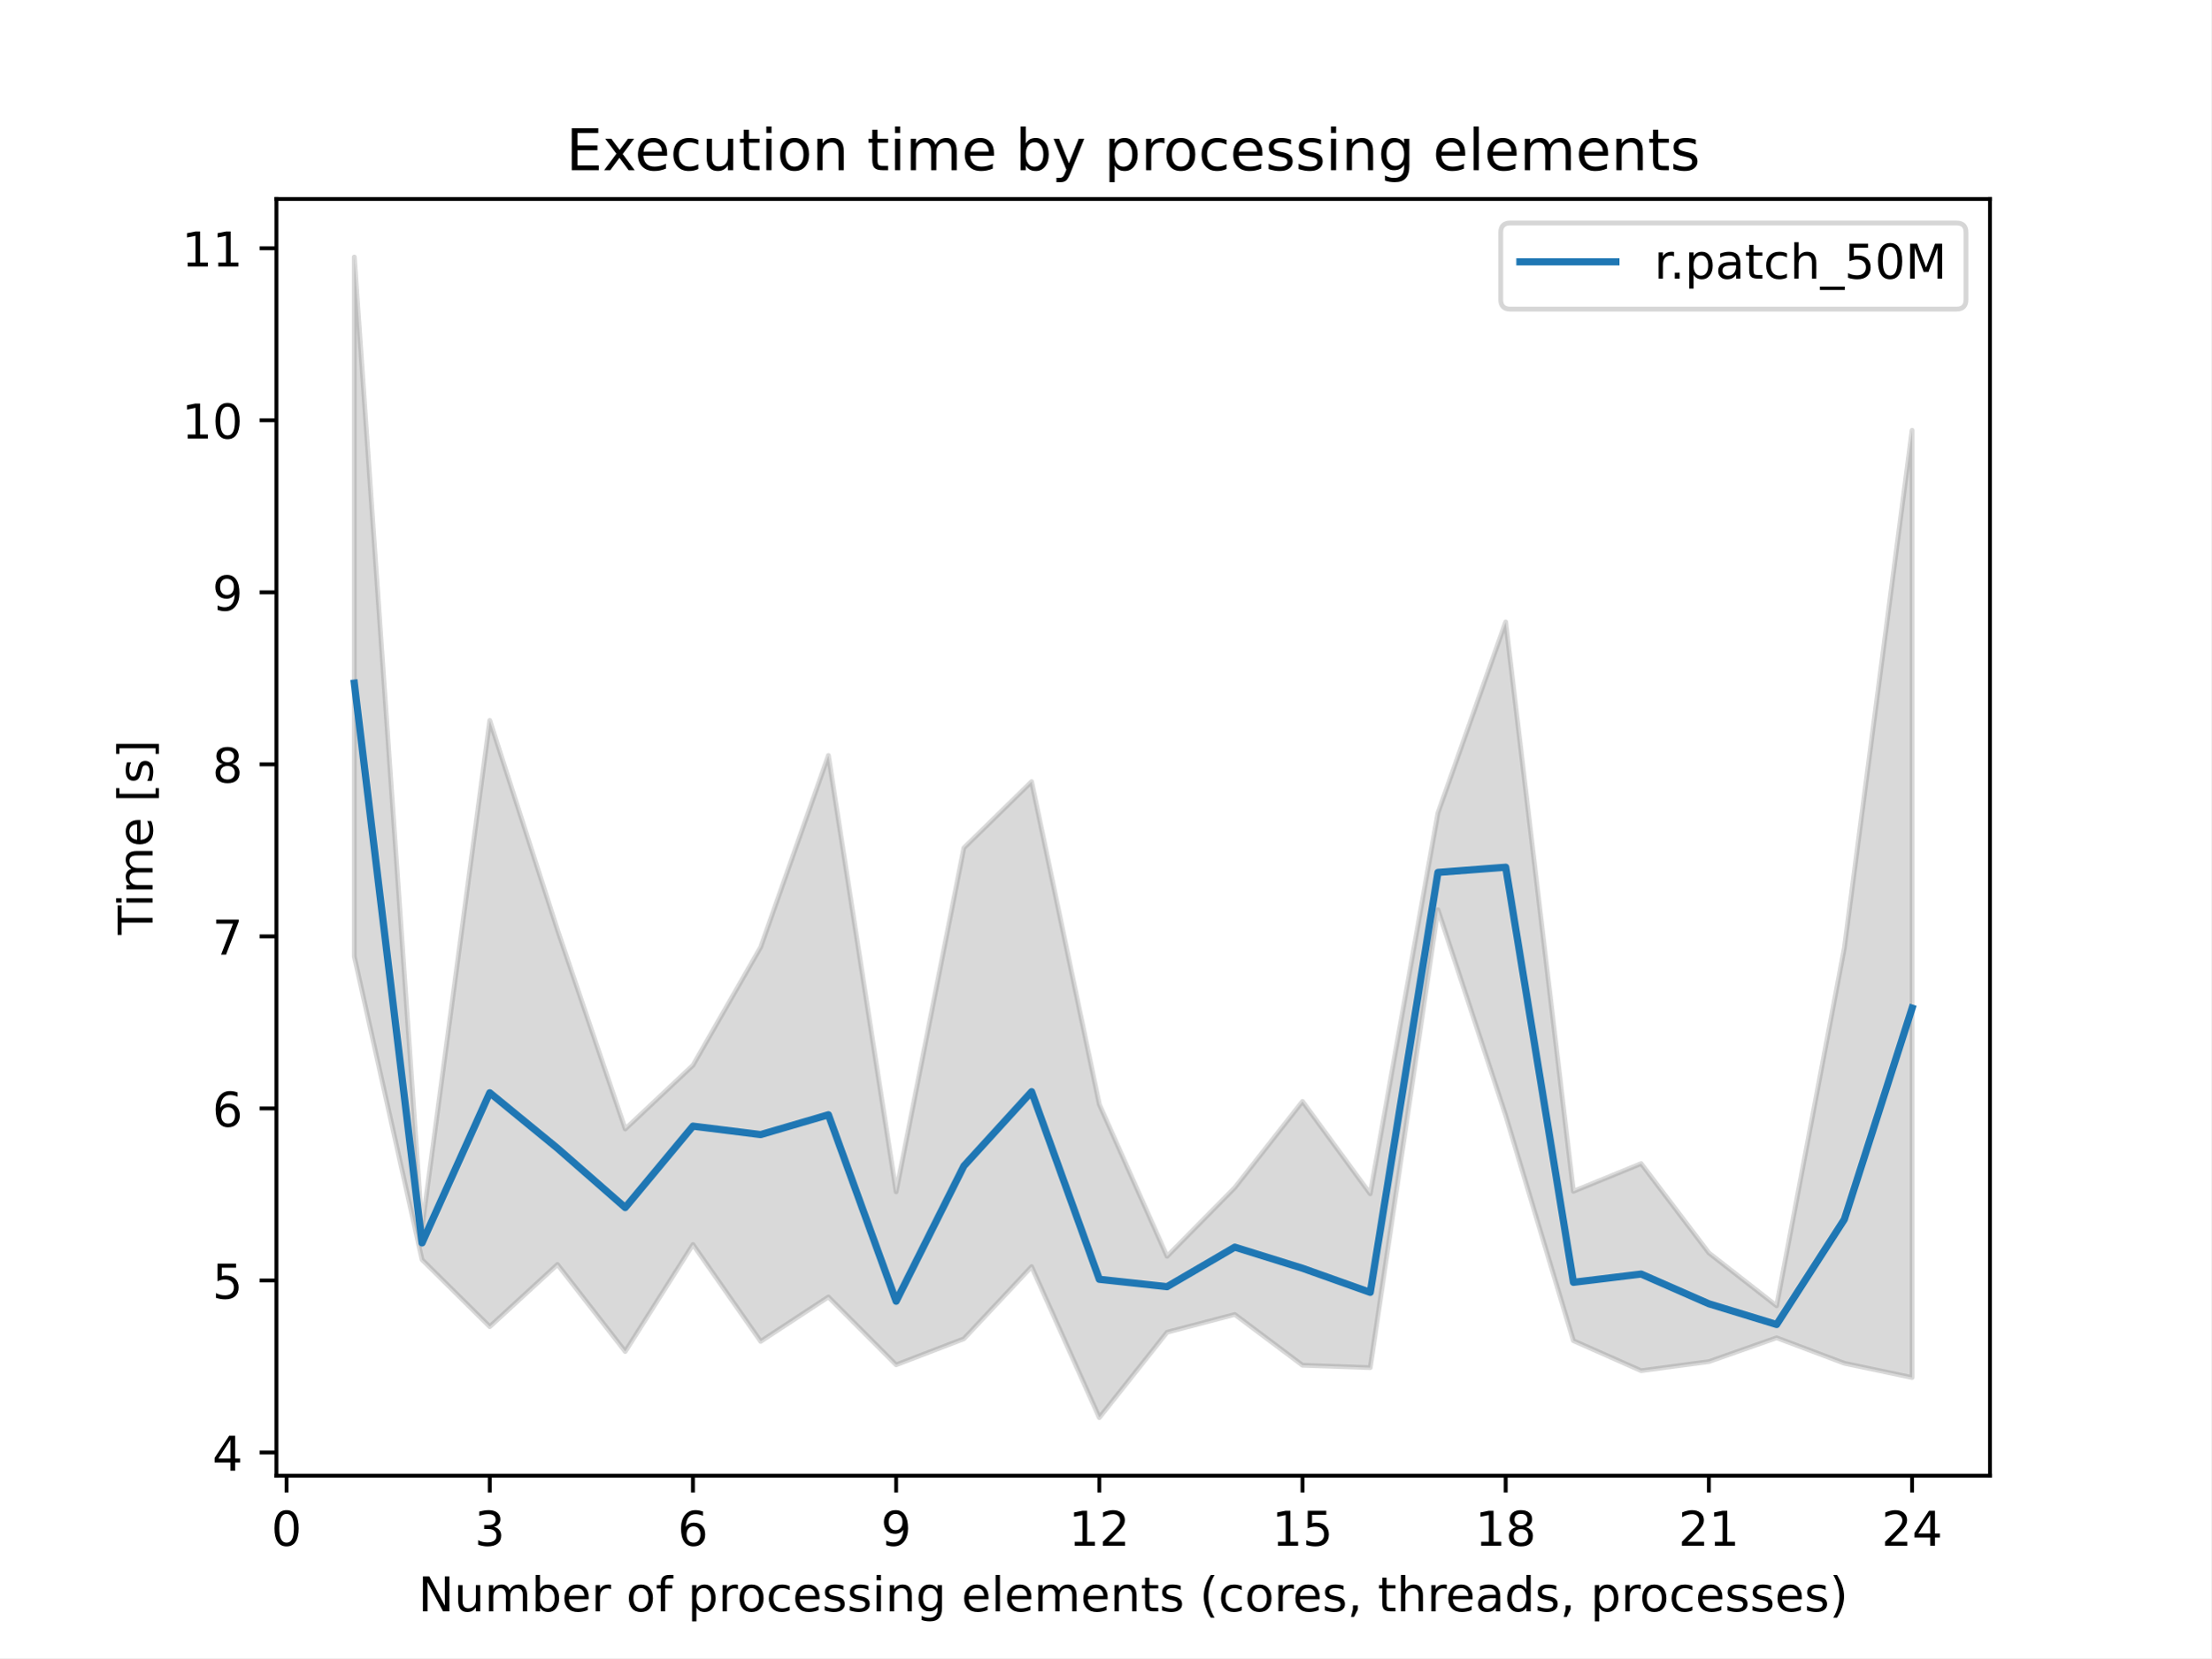
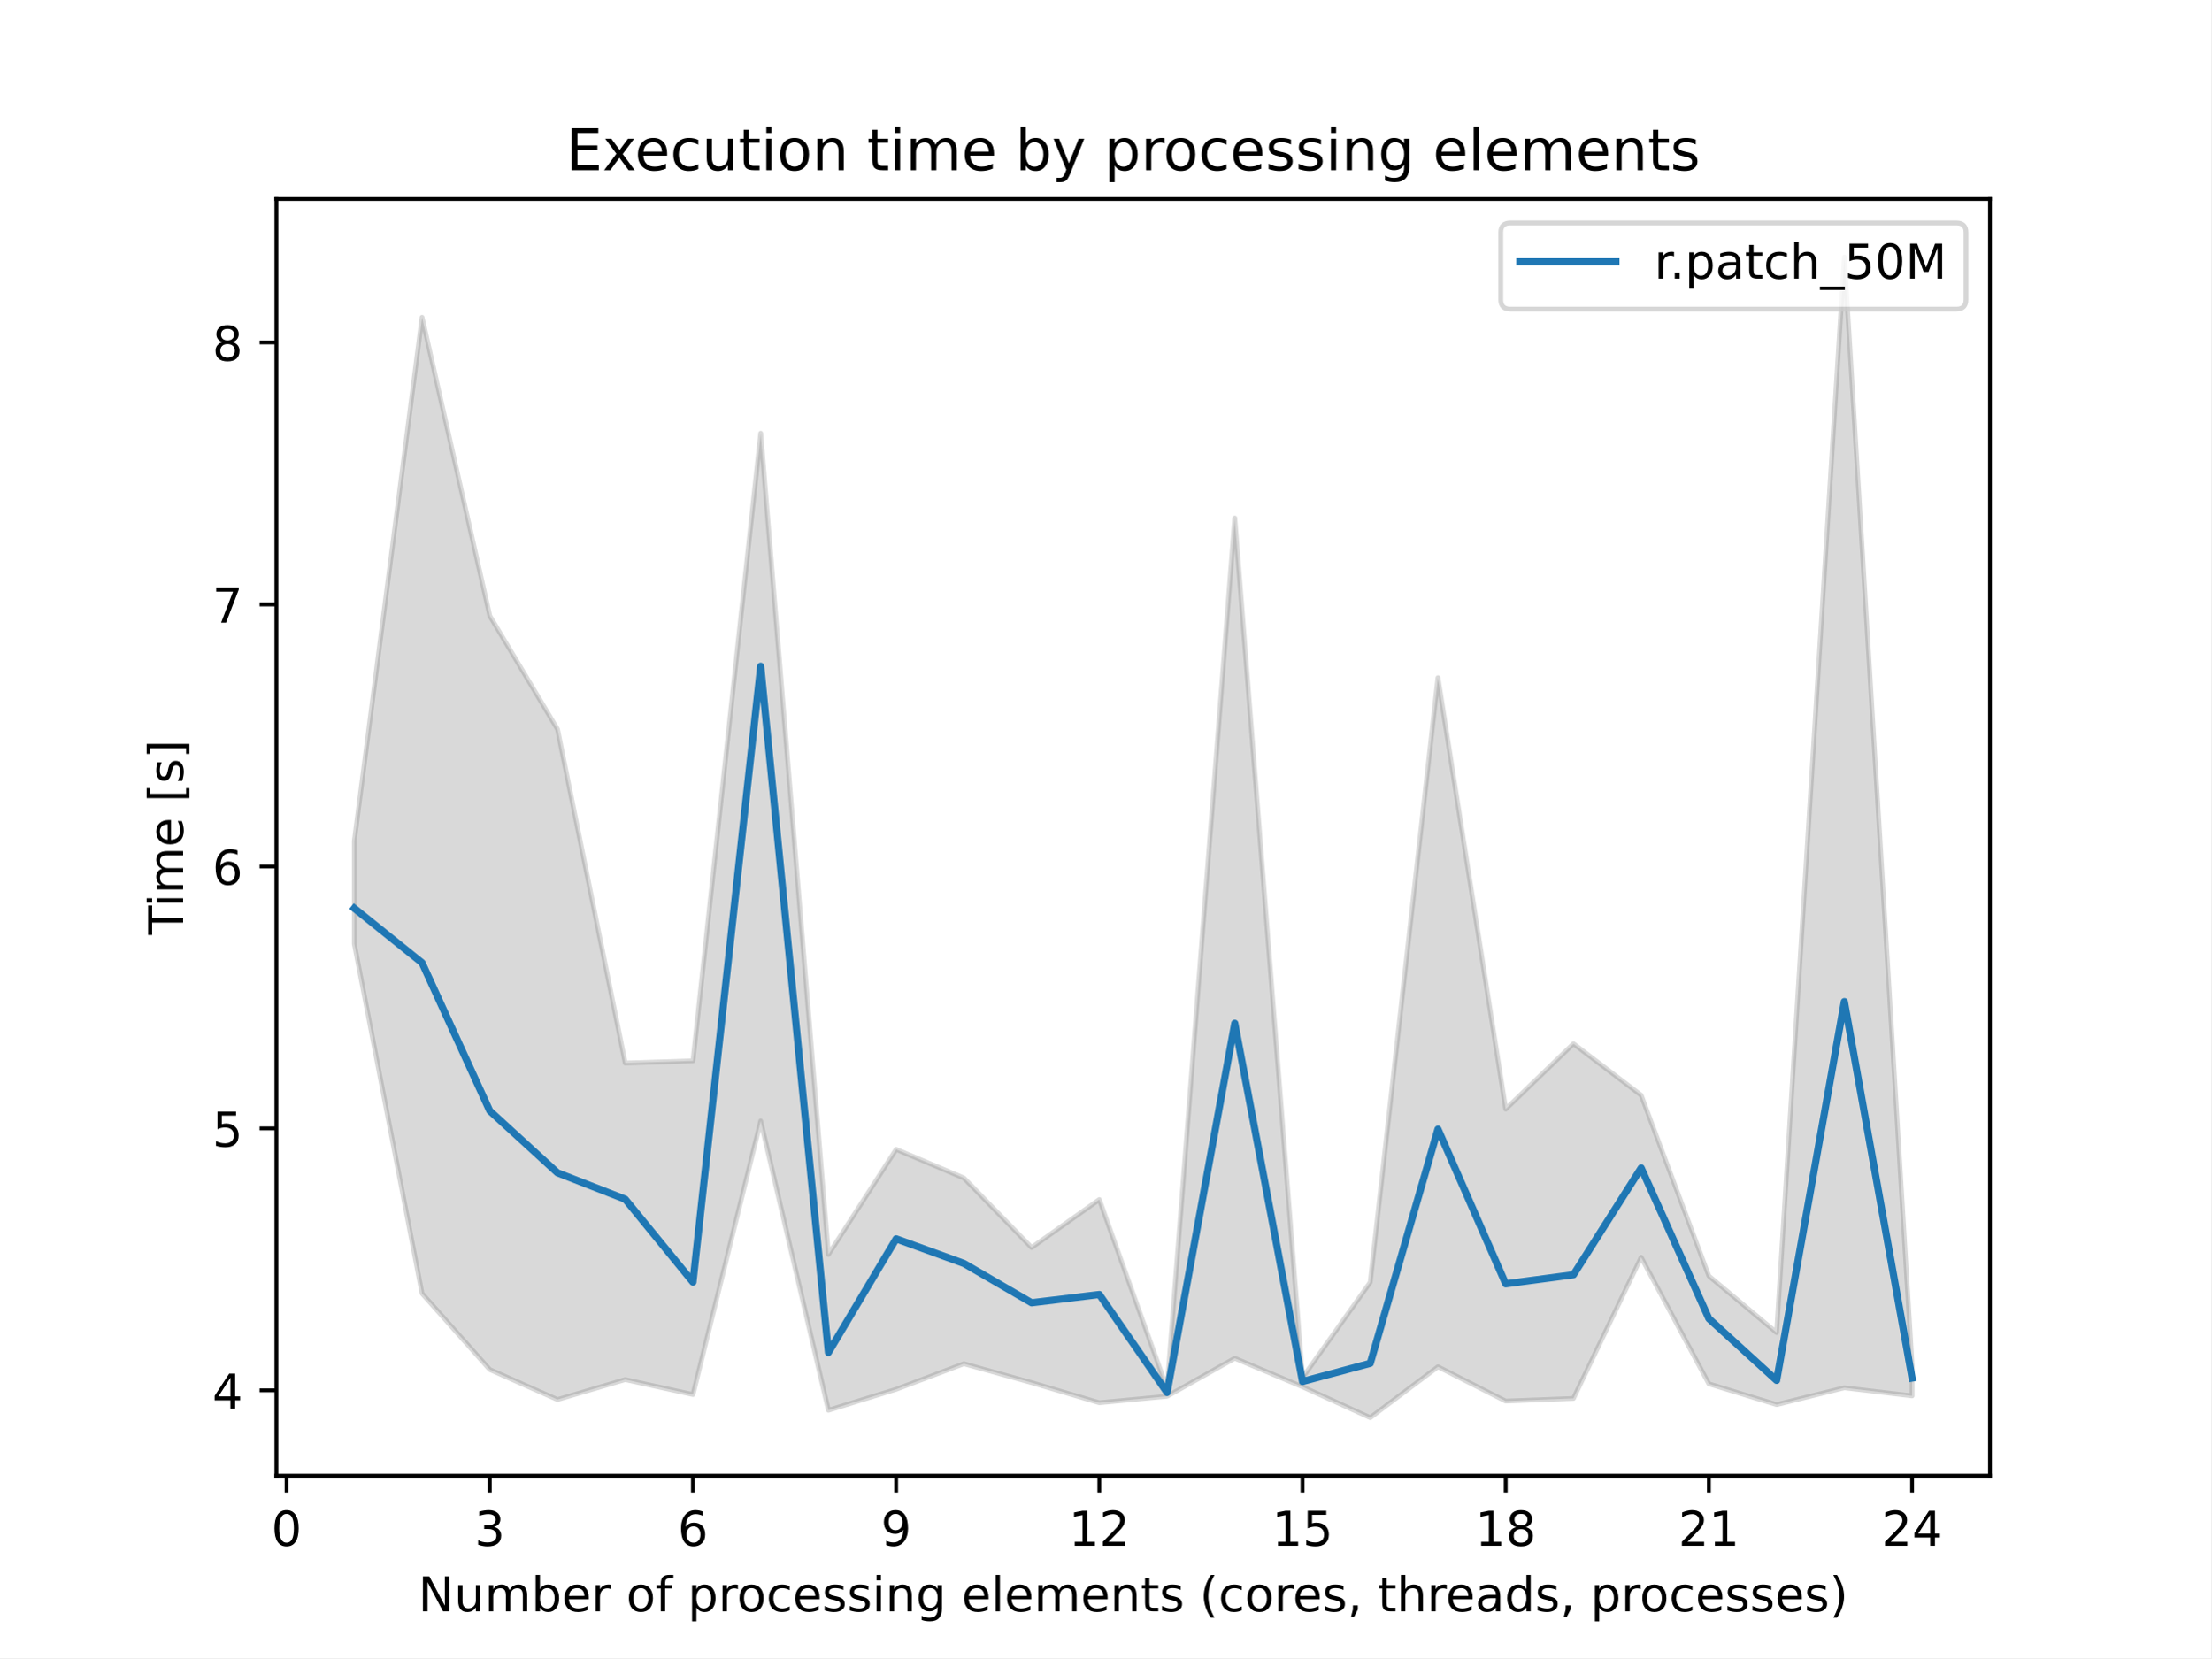
<svg xmlns="http://www.w3.org/2000/svg" xmlns:xlink="http://www.w3.org/1999/xlink" width="460.8pt" height="345.6pt" viewBox="0 0 460.8 345.6" version="1.1">
  <defs>
    <style type="text/css">*{stroke-linejoin: round; stroke-linecap: butt}</style>
  </defs>
  <g id="figure_1">
    <g id="patch_1">
      <path d="M 0 345.6  L 460.8 345.6  L 460.8 0  L 0 0  z " style="fill: #ffffff" />
    </g>
    <g id="axes_1">
      <g id="patch_2">
        <path d="M 57.6 307.584  L 414.72 307.584  L 414.72 41.472  L 57.6 41.472  z " style="fill: #ffffff" />
      </g>
      <g id="PolyCollection_1">
        <defs>
-           <path id="m0e97dfac48" d="M 73.833 -292.032  L 73.833 -146.226  L 87.948 -83.049  L 102.064 -69.079  L 116.179 -82.043  L 130.294 -63.897  L 144.41 -86.206  L 158.525 -66.01  L 172.641 -75.275  L 186.756 -61.128  L 200.871 -66.546  L 214.987 -81.594  L 229.102 -50.112  L 243.218 -67.913  L 257.333 -71.623  L 271.449 -61.035  L 285.564 -60.536  L 299.679 -155.997  L 313.795 -113.108  L 327.91 -66.146  L 342.026 -59.898  L 356.141 -61.793  L 370.256 -66.76  L 384.372 -61.448  L 398.487 -58.473  L 398.487 -255.912  L 398.487 -255.912  L 384.372 -147.997  L 370.256 -73.416  L 356.141 -84.446  L 342.026 -103.068  L 327.91 -97.292  L 313.795 -215.963  L 299.679 -176.162  L 285.564 -96.758  L 271.449 -116.037  L 257.333 -98.055  L 243.218 -83.736  L 229.102 -115.408  L 214.987 -182.687  L 200.871 -168.87  L 186.756 -97.177  L 172.641 -188.149  L 158.525 -148.191  L 144.41 -123.562  L 130.294 -110.269  L 116.179 -151.763  L 102.064 -195.446  L 87.948 -89.669  L 73.833 -292.032  z " style="stroke: #808080; stroke-opacity: 0.3" />
+           <path id="m2898c5c0e3" d="M 73.833 -170.321  L 73.833 -148.872  L 87.948 -75.999  L 102.064 -60.14  L 116.179 -53.88  L 130.294 -58.046  L 144.41 -54.93  L 158.525 -111.954  L 172.641 -51.655  L 186.756 -56.022  L 200.871 -61.351  L 214.987 -57.412  L 229.102 -53.219  L 243.218 -54.564  L 257.333 -62.491  L 271.449 -56.541  L 285.564 -50.112  L 299.679 -60.723  L 313.795 -53.563  L 327.91 -54.116  L 342.026 -83.541  L 356.141 -57.162  L 370.256 -52.828  L 384.372 -56.341  L 398.487 -54.649  L 398.487 -61.138  L 398.487 -61.138  L 384.372 -292.032  L 370.256 -67.845  L 356.141 -79.634  L 342.026 -117.32  L 327.91 -128.053  L 313.795 -114.43  L 299.679 -204.347  L 285.564 -78.341  L 271.449 -58.439  L 257.333 -237.626  L 243.218 -56.163  L 229.102 -95.575  L 214.987 -85.574  L 200.871 -100.065  L 186.756 -106.032  L 172.641 -84.118  L 158.525 -255.302  L 144.41 -124.484  L 130.294 -124.028  L 116.179 -193.601  L 102.064 -217.244  L 87.948 -279.464  L 73.833 -170.321  z " style="stroke: #808080; stroke-opacity: 0.3" />
        </defs>
-         <g clip-path="url(#ped0eab3542)">
-           <use xlink:href="#m0e97dfac48" x="0" y="345.6" style="fill: #808080; fill-opacity: 0.3; stroke: #808080; stroke-opacity: 0.3" />
+         <g clip-path="url(#p1eadad228a)">
+           <use xlink:href="#m2898c5c0e3" x="0" y="345.6" style="fill: #808080; fill-opacity: 0.3; stroke: #808080; stroke-opacity: 0.3" />
        </g>
      </g>
      <g id="matplotlib.axis_1">
        <g id="xtick_1">
          <g id="line2d_1">
            <defs>
-               <path id="m70c12b08d6" d="M 0 0  L 0 3.5  " style="stroke: #000000; stroke-width: 0.8" />
+               <path id="m8bf89f46c9" d="M 0 0  L 0 3.5  " style="stroke: #000000; stroke-width: 0.8" />
            </defs>
            <g>
-               <use xlink:href="#m70c12b08d6" x="59.717" y="307.584" style="stroke: #000000; stroke-width: 0.8" />
+               <use xlink:href="#m8bf89f46c9" x="59.717" y="307.584" style="stroke: #000000; stroke-width: 0.8" />
            </g>
          </g>
          <g id="text_1">
            <g transform="translate(56.53606 322.1824) scale(0.1 -0.1)">
              <defs>
                <path id="DejaVuSans-30" d="M 2034 4250  Q 1547 4250 1301 3770  Q 1056 3291 1056 2328  Q 1056 1369 1301 889  Q 1547 409 2034 409  Q 2525 409 2770 889  Q 3016 1369 3016 2328  Q 3016 3291 2770 3770  Q 2525 4250 2034 4250  z M 2034 4750  Q 2819 4750 3233 4129  Q 3647 3509 3647 2328  Q 3647 1150 3233 529  Q 2819 -91 2034 -91  Q 1250 -91 836 529  Q 422 1150 422 2328  Q 422 3509 836 4129  Q 1250 4750 2034 4750  z " transform="scale(0.015625)" />
              </defs>
              <use xlink:href="#DejaVuSans-30" />
            </g>
          </g>
        </g>
        <g id="xtick_2">
          <g id="line2d_2">
            <g>
-               <use xlink:href="#m70c12b08d6" x="102.064" y="307.584" style="stroke: #000000; stroke-width: 0.8" />
+               <use xlink:href="#m8bf89f46c9" x="102.064" y="307.584" style="stroke: #000000; stroke-width: 0.8" />
            </g>
          </g>
          <g id="text_2">
            <g transform="translate(98.88231 322.1824) scale(0.1 -0.1)">
              <defs>
                <path id="DejaVuSans-33" d="M 2597 2516  Q 3050 2419 3304 2112  Q 3559 1806 3559 1356  Q 3559 666 3084 287  Q 2609 -91 1734 -91  Q 1441 -91 1130 -33  Q 819 25 488 141  L 488 750  Q 750 597 1062 519  Q 1375 441 1716 441  Q 2309 441 2620 675  Q 2931 909 2931 1356  Q 2931 1769 2642 2001  Q 2353 2234 1838 2234  L 1294 2234  L 1294 2753  L 1863 2753  Q 2328 2753 2575 2939  Q 2822 3125 2822 3475  Q 2822 3834 2567 4026  Q 2313 4219 1838 4219  Q 1578 4219 1281 4162  Q 984 4106 628 3988  L 628 4550  Q 988 4650 1302 4700  Q 1616 4750 1894 4750  Q 2613 4750 3031 4423  Q 3450 4097 3450 3541  Q 3450 3153 3228 2886  Q 3006 2619 2597 2516  z " transform="scale(0.015625)" />
              </defs>
              <use xlink:href="#DejaVuSans-33" />
            </g>
          </g>
        </g>
        <g id="xtick_3">
          <g id="line2d_3">
            <g>
-               <use xlink:href="#m70c12b08d6" x="144.41" y="307.584" style="stroke: #000000; stroke-width: 0.8" />
+               <use xlink:href="#m8bf89f46c9" x="144.41" y="307.584" style="stroke: #000000; stroke-width: 0.8" />
            </g>
          </g>
          <g id="text_3">
            <g transform="translate(141.2286 322.1824) scale(0.1 -0.1)">
              <defs>
                <path id="DejaVuSans-36" d="M 2113 2584  Q 1688 2584 1439 2293  Q 1191 2003 1191 1497  Q 1191 994 1439 701  Q 1688 409 2113 409  Q 2538 409 2786 701  Q 3034 994 3034 1497  Q 3034 2003 2786 2293  Q 2538 2584 2113 2584  z M 3366 4563  L 3366 3988  Q 3128 4100 2886 4159  Q 2644 4219 2406 4219  Q 1781 4219 1451 3797  Q 1122 3375 1075 2522  Q 1259 2794 1537 2939  Q 1816 3084 2150 3084  Q 2853 3084 3261 2657  Q 3669 2231 3669 1497  Q 3669 778 3244 343  Q 2819 -91 2113 -91  Q 1303 -91 875 529  Q 447 1150 447 2328  Q 447 3434 972 4092  Q 1497 4750 2381 4750  Q 2619 4750 2861 4703  Q 3103 4656 3366 4563  z " transform="scale(0.015625)" />
              </defs>
              <use xlink:href="#DejaVuSans-36" />
            </g>
          </g>
        </g>
        <g id="xtick_4">
          <g id="line2d_4">
            <g>
-               <use xlink:href="#m70c12b08d6" x="186.756" y="307.584" style="stroke: #000000; stroke-width: 0.8" />
+               <use xlink:href="#m8bf89f46c9" x="186.756" y="307.584" style="stroke: #000000; stroke-width: 0.8" />
            </g>
          </g>
          <g id="text_4">
            <g transform="translate(183.5748 322.1824) scale(0.1 -0.1)">
              <defs>
                <path id="DejaVuSans-39" d="M 703 97  L 703 672  Q 941 559 1184 500  Q 1428 441 1663 441  Q 2288 441 2617 861  Q 2947 1281 2994 2138  Q 2813 1869 2534 1725  Q 2256 1581 1919 1581  Q 1219 1581 811 2004  Q 403 2428 403 3163  Q 403 3881 828 4315  Q 1253 4750 1959 4750  Q 2769 4750 3195 4129  Q 3622 3509 3622 2328  Q 3622 1225 3098 567  Q 2575 -91 1691 -91  Q 1453 -91 1209 -44  Q 966 3 703 97  z M 1959 2075  Q 2384 2075 2632 2365  Q 2881 2656 2881 3163  Q 2881 3666 2632 3958  Q 2384 4250 1959 4250  Q 1534 4250 1286 3958  Q 1038 3666 1038 3163  Q 1038 2656 1286 2365  Q 1534 2075 1959 2075  z " transform="scale(0.015625)" />
              </defs>
              <use xlink:href="#DejaVuSans-39" />
            </g>
          </g>
        </g>
        <g id="xtick_5">
          <g id="line2d_5">
            <g>
-               <use xlink:href="#m70c12b08d6" x="229.102" y="307.584" style="stroke: #000000; stroke-width: 0.8" />
+               <use xlink:href="#m8bf89f46c9" x="229.102" y="307.584" style="stroke: #000000; stroke-width: 0.8" />
            </g>
          </g>
          <g id="text_5">
            <g transform="translate(222.7398 322.1824) scale(0.1 -0.1)">
              <defs>
                <path id="DejaVuSans-31" d="M 794 531  L 1825 531  L 1825 4091  L 703 3866  L 703 4441  L 1819 4666  L 2450 4666  L 2450 531  L 3481 531  L 3481 0  L 794 0  L 794 531  z " transform="scale(0.015625)" />
                <path id="DejaVuSans-32" d="M 1228 531  L 3431 531  L 3431 0  L 469 0  L 469 531  Q 828 903 1448 1529  Q 2069 2156 2228 2338  Q 2531 2678 2651 2914  Q 2772 3150 2772 3378  Q 2772 3750 2511 3984  Q 2250 4219 1831 4219  Q 1534 4219 1204 4116  Q 875 4013 500 3803  L 500 4441  Q 881 4594 1212 4672  Q 1544 4750 1819 4750  Q 2544 4750 2975 4387  Q 3406 4025 3406 3419  Q 3406 3131 3298 2873  Q 3191 2616 2906 2266  Q 2828 2175 2409 1742  Q 1991 1309 1228 531  z " transform="scale(0.015625)" />
              </defs>
              <use xlink:href="#DejaVuSans-31" />
              <use xlink:href="#DejaVuSans-32" x="63.623" />
            </g>
          </g>
        </g>
        <g id="xtick_6">
          <g id="line2d_6">
            <g>
-               <use xlink:href="#m70c12b08d6" x="271.449" y="307.584" style="stroke: #000000; stroke-width: 0.8" />
+               <use xlink:href="#m8bf89f46c9" x="271.449" y="307.584" style="stroke: #000000; stroke-width: 0.8" />
            </g>
          </g>
          <g id="text_6">
            <g transform="translate(265.086 322.1824) scale(0.1 -0.1)">
              <defs>
                <path id="DejaVuSans-35" d="M 691 4666  L 3169 4666  L 3169 4134  L 1269 4134  L 1269 2991  Q 1406 3038 1543 3061  Q 1681 3084 1819 3084  Q 2600 3084 3056 2656  Q 3513 2228 3513 1497  Q 3513 744 3044 326  Q 2575 -91 1722 -91  Q 1428 -91 1123 -41  Q 819 9 494 109  L 494 744  Q 775 591 1075 516  Q 1375 441 1709 441  Q 2250 441 2565 725  Q 2881 1009 2881 1497  Q 2881 1984 2565 2268  Q 2250 2553 1709 2553  Q 1456 2553 1204 2497  Q 953 2441 691 2322  L 691 4666  z " transform="scale(0.015625)" />
              </defs>
              <use xlink:href="#DejaVuSans-31" />
              <use xlink:href="#DejaVuSans-35" x="63.623" />
            </g>
          </g>
        </g>
        <g id="xtick_7">
          <g id="line2d_7">
            <g>
-               <use xlink:href="#m70c12b08d6" x="313.795" y="307.584" style="stroke: #000000; stroke-width: 0.8" />
+               <use xlink:href="#m8bf89f46c9" x="313.795" y="307.584" style="stroke: #000000; stroke-width: 0.8" />
            </g>
          </g>
          <g id="text_7">
            <g transform="translate(307.4323 322.1824) scale(0.1 -0.1)">
              <defs>
                <path id="DejaVuSans-38" d="M 2034 2216  Q 1584 2216 1326 1975  Q 1069 1734 1069 1313  Q 1069 891 1326 650  Q 1584 409 2034 409  Q 2484 409 2743 651  Q 3003 894 3003 1313  Q 3003 1734 2745 1975  Q 2488 2216 2034 2216  z M 1403 2484  Q 997 2584 770 2862  Q 544 3141 544 3541  Q 544 4100 942 4425  Q 1341 4750 2034 4750  Q 2731 4750 3128 4425  Q 3525 4100 3525 3541  Q 3525 3141 3298 2862  Q 3072 2584 2669 2484  Q 3125 2378 3379 2068  Q 3634 1759 3634 1313  Q 3634 634 3220 271  Q 2806 -91 2034 -91  Q 1263 -91 848 271  Q 434 634 434 1313  Q 434 1759 690 2068  Q 947 2378 1403 2484  z M 1172 3481  Q 1172 3119 1398 2916  Q 1625 2713 2034 2713  Q 2441 2713 2670 2916  Q 2900 3119 2900 3481  Q 2900 3844 2670 4047  Q 2441 4250 2034 4250  Q 1625 4250 1398 4047  Q 1172 3844 1172 3481  z " transform="scale(0.015625)" />
              </defs>
              <use xlink:href="#DejaVuSans-31" />
              <use xlink:href="#DejaVuSans-38" x="63.623" />
            </g>
          </g>
        </g>
        <g id="xtick_8">
          <g id="line2d_8">
            <g>
-               <use xlink:href="#m70c12b08d6" x="356.141" y="307.584" style="stroke: #000000; stroke-width: 0.8" />
+               <use xlink:href="#m8bf89f46c9" x="356.141" y="307.584" style="stroke: #000000; stroke-width: 0.8" />
            </g>
          </g>
          <g id="text_8">
            <g transform="translate(349.7785 322.1824) scale(0.1 -0.1)">
              <use xlink:href="#DejaVuSans-32" />
              <use xlink:href="#DejaVuSans-31" x="63.623" />
            </g>
          </g>
        </g>
        <g id="xtick_9">
          <g id="line2d_9">
            <g>
-               <use xlink:href="#m70c12b08d6" x="398.487" y="307.584" style="stroke: #000000; stroke-width: 0.8" />
+               <use xlink:href="#m8bf89f46c9" x="398.487" y="307.584" style="stroke: #000000; stroke-width: 0.8" />
            </g>
          </g>
          <g id="text_9">
            <g transform="translate(392.1248 322.1824) scale(0.1 -0.1)">
              <defs>
                <path id="DejaVuSans-34" d="M 2419 4116  L 825 1625  L 2419 1625  L 2419 4116  z M 2253 4666  L 3047 4666  L 3047 1625  L 3713 1625  L 3713 1100  L 3047 1100  L 3047 0  L 2419 0  L 2419 1100  L 313 1100  L 313 1709  L 2253 4666  z " transform="scale(0.015625)" />
              </defs>
              <use xlink:href="#DejaVuSans-32" />
              <use xlink:href="#DejaVuSans-34" x="63.623" />
            </g>
          </g>
        </g>
        <g id="text_10">
          <g transform="translate(87.15687 335.8606) scale(0.1 -0.1)">
            <defs>
              <path id="DejaVuSans-4e" d="M 628 4666  L 1478 4666  L 3547 763  L 3547 4666  L 4159 4666  L 4159 0  L 3309 0  L 1241 3903  L 1241 0  L 628 0  L 628 4666  z " transform="scale(0.015625)" />
              <path id="DejaVuSans-75" d="M 544 1381  L 544 3500  L 1119 3500  L 1119 1403  Q 1119 906 1312 657  Q 1506 409 1894 409  Q 2359 409 2629 706  Q 2900 1003 2900 1516  L 2900 3500  L 3475 3500  L 3475 0  L 2900 0  L 2900 538  Q 2691 219 2414 64  Q 2138 -91 1772 -91  Q 1169 -91 856 284  Q 544 659 544 1381  z M 1991 3584  L 1991 3584  z " transform="scale(0.015625)" />
              <path id="DejaVuSans-6d" d="M 3328 2828  Q 3544 3216 3844 3400  Q 4144 3584 4550 3584  Q 5097 3584 5394 3201  Q 5691 2819 5691 2113  L 5691 0  L 5113 0  L 5113 2094  Q 5113 2597 4934 2840  Q 4756 3084 4391 3084  Q 3944 3084 3684 2787  Q 3425 2491 3425 1978  L 3425 0  L 2847 0  L 2847 2094  Q 2847 2600 2669 2842  Q 2491 3084 2119 3084  Q 1678 3084 1418 2786  Q 1159 2488 1159 1978  L 1159 0  L 581 0  L 581 3500  L 1159 3500  L 1159 2956  Q 1356 3278 1631 3431  Q 1906 3584 2284 3584  Q 2666 3584 2933 3390  Q 3200 3197 3328 2828  z " transform="scale(0.015625)" />
              <path id="DejaVuSans-62" d="M 3116 1747  Q 3116 2381 2855 2742  Q 2594 3103 2138 3103  Q 1681 3103 1420 2742  Q 1159 2381 1159 1747  Q 1159 1113 1420 752  Q 1681 391 2138 391  Q 2594 391 2855 752  Q 3116 1113 3116 1747  z M 1159 2969  Q 1341 3281 1617 3432  Q 1894 3584 2278 3584  Q 2916 3584 3314 3078  Q 3713 2572 3713 1747  Q 3713 922 3314 415  Q 2916 -91 2278 -91  Q 1894 -91 1617 61  Q 1341 213 1159 525  L 1159 0  L 581 0  L 581 4863  L 1159 4863  L 1159 2969  z " transform="scale(0.015625)" />
              <path id="DejaVuSans-65" d="M 3597 1894  L 3597 1613  L 953 1613  Q 991 1019 1311 708  Q 1631 397 2203 397  Q 2534 397 2845 478  Q 3156 559 3463 722  L 3463 178  Q 3153 47 2828 -22  Q 2503 -91 2169 -91  Q 1331 -91 842 396  Q 353 884 353 1716  Q 353 2575 817 3079  Q 1281 3584 2069 3584  Q 2775 3584 3186 3129  Q 3597 2675 3597 1894  z M 3022 2063  Q 3016 2534 2758 2815  Q 2500 3097 2075 3097  Q 1594 3097 1305 2825  Q 1016 2553 972 2059  L 3022 2063  z " transform="scale(0.015625)" />
              <path id="DejaVuSans-72" d="M 2631 2963  Q 2534 3019 2420 3045  Q 2306 3072 2169 3072  Q 1681 3072 1420 2755  Q 1159 2438 1159 1844  L 1159 0  L 581 0  L 581 3500  L 1159 3500  L 1159 2956  Q 1341 3275 1631 3429  Q 1922 3584 2338 3584  Q 2397 3584 2469 3576  Q 2541 3569 2628 3553  L 2631 2963  z " transform="scale(0.015625)" />
              <path id="DejaVuSans-20" transform="scale(0.015625)" />
              <path id="DejaVuSans-6f" d="M 1959 3097  Q 1497 3097 1228 2736  Q 959 2375 959 1747  Q 959 1119 1226 758  Q 1494 397 1959 397  Q 2419 397 2687 759  Q 2956 1122 2956 1747  Q 2956 2369 2687 2733  Q 2419 3097 1959 3097  z M 1959 3584  Q 2709 3584 3137 3096  Q 3566 2609 3566 1747  Q 3566 888 3137 398  Q 2709 -91 1959 -91  Q 1206 -91 779 398  Q 353 888 353 1747  Q 353 2609 779 3096  Q 1206 3584 1959 3584  z " transform="scale(0.015625)" />
              <path id="DejaVuSans-66" d="M 2375 4863  L 2375 4384  L 1825 4384  Q 1516 4384 1395 4259  Q 1275 4134 1275 3809  L 1275 3500  L 2222 3500  L 2222 3053  L 1275 3053  L 1275 0  L 697 0  L 697 3053  L 147 3053  L 147 3500  L 697 3500  L 697 3744  Q 697 4328 969 4595  Q 1241 4863 1831 4863  L 2375 4863  z " transform="scale(0.015625)" />
              <path id="DejaVuSans-70" d="M 1159 525  L 1159 -1331  L 581 -1331  L 581 3500  L 1159 3500  L 1159 2969  Q 1341 3281 1617 3432  Q 1894 3584 2278 3584  Q 2916 3584 3314 3078  Q 3713 2572 3713 1747  Q 3713 922 3314 415  Q 2916 -91 2278 -91  Q 1894 -91 1617 61  Q 1341 213 1159 525  z M 3116 1747  Q 3116 2381 2855 2742  Q 2594 3103 2138 3103  Q 1681 3103 1420 2742  Q 1159 2381 1159 1747  Q 1159 1113 1420 752  Q 1681 391 2138 391  Q 2594 391 2855 752  Q 3116 1113 3116 1747  z " transform="scale(0.015625)" />
              <path id="DejaVuSans-63" d="M 3122 3366  L 3122 2828  Q 2878 2963 2633 3030  Q 2388 3097 2138 3097  Q 1578 3097 1268 2742  Q 959 2388 959 1747  Q 959 1106 1268 751  Q 1578 397 2138 397  Q 2388 397 2633 464  Q 2878 531 3122 666  L 3122 134  Q 2881 22 2623 -34  Q 2366 -91 2075 -91  Q 1284 -91 818 406  Q 353 903 353 1747  Q 353 2603 823 3093  Q 1294 3584 2113 3584  Q 2378 3584 2631 3529  Q 2884 3475 3122 3366  z " transform="scale(0.015625)" />
              <path id="DejaVuSans-73" d="M 2834 3397  L 2834 2853  Q 2591 2978 2328 3040  Q 2066 3103 1784 3103  Q 1356 3103 1142 2972  Q 928 2841 928 2578  Q 928 2378 1081 2264  Q 1234 2150 1697 2047  L 1894 2003  Q 2506 1872 2764 1633  Q 3022 1394 3022 966  Q 3022 478 2636 193  Q 2250 -91 1575 -91  Q 1294 -91 989 -36  Q 684 19 347 128  L 347 722  Q 666 556 975 473  Q 1284 391 1588 391  Q 1994 391 2212 530  Q 2431 669 2431 922  Q 2431 1156 2273 1281  Q 2116 1406 1581 1522  L 1381 1569  Q 847 1681 609 1914  Q 372 2147 372 2553  Q 372 3047 722 3315  Q 1072 3584 1716 3584  Q 2034 3584 2315 3537  Q 2597 3491 2834 3397  z " transform="scale(0.015625)" />
              <path id="DejaVuSans-69" d="M 603 3500  L 1178 3500  L 1178 0  L 603 0  L 603 3500  z M 603 4863  L 1178 4863  L 1178 4134  L 603 4134  L 603 4863  z " transform="scale(0.015625)" />
              <path id="DejaVuSans-6e" d="M 3513 2113  L 3513 0  L 2938 0  L 2938 2094  Q 2938 2591 2744 2837  Q 2550 3084 2163 3084  Q 1697 3084 1428 2787  Q 1159 2491 1159 1978  L 1159 0  L 581 0  L 581 3500  L 1159 3500  L 1159 2956  Q 1366 3272 1645 3428  Q 1925 3584 2291 3584  Q 2894 3584 3203 3211  Q 3513 2838 3513 2113  z " transform="scale(0.015625)" />
              <path id="DejaVuSans-67" d="M 2906 1791  Q 2906 2416 2648 2759  Q 2391 3103 1925 3103  Q 1463 3103 1205 2759  Q 947 2416 947 1791  Q 947 1169 1205 825  Q 1463 481 1925 481  Q 2391 481 2648 825  Q 2906 1169 2906 1791  z M 3481 434  Q 3481 -459 3084 -895  Q 2688 -1331 1869 -1331  Q 1566 -1331 1297 -1286  Q 1028 -1241 775 -1147  L 775 -588  Q 1028 -725 1275 -790  Q 1522 -856 1778 -856  Q 2344 -856 2625 -561  Q 2906 -266 2906 331  L 2906 616  Q 2728 306 2450 153  Q 2172 0 1784 0  Q 1141 0 747 490  Q 353 981 353 1791  Q 353 2603 747 3093  Q 1141 3584 1784 3584  Q 2172 3584 2450 3431  Q 2728 3278 2906 2969  L 2906 3500  L 3481 3500  L 3481 434  z " transform="scale(0.015625)" />
              <path id="DejaVuSans-6c" d="M 603 4863  L 1178 4863  L 1178 0  L 603 0  L 603 4863  z " transform="scale(0.015625)" />
              <path id="DejaVuSans-74" d="M 1172 4494  L 1172 3500  L 2356 3500  L 2356 3053  L 1172 3053  L 1172 1153  Q 1172 725 1289 603  Q 1406 481 1766 481  L 2356 481  L 2356 0  L 1766 0  Q 1100 0 847 248  Q 594 497 594 1153  L 594 3053  L 172 3053  L 172 3500  L 594 3500  L 594 4494  L 1172 4494  z " transform="scale(0.015625)" />
              <path id="DejaVuSans-28" d="M 1984 4856  Q 1566 4138 1362 3434  Q 1159 2731 1159 2009  Q 1159 1288 1364 580  Q 1569 -128 1984 -844  L 1484 -844  Q 1016 -109 783 600  Q 550 1309 550 2009  Q 550 2706 781 3412  Q 1013 4119 1484 4856  L 1984 4856  z " transform="scale(0.015625)" />
              <path id="DejaVuSans-2c" d="M 750 794  L 1409 794  L 1409 256  L 897 -744  L 494 -744  L 750 256  L 750 794  z " transform="scale(0.015625)" />
              <path id="DejaVuSans-68" d="M 3513 2113  L 3513 0  L 2938 0  L 2938 2094  Q 2938 2591 2744 2837  Q 2550 3084 2163 3084  Q 1697 3084 1428 2787  Q 1159 2491 1159 1978  L 1159 0  L 581 0  L 581 4863  L 1159 4863  L 1159 2956  Q 1366 3272 1645 3428  Q 1925 3584 2291 3584  Q 2894 3584 3203 3211  Q 3513 2838 3513 2113  z " transform="scale(0.015625)" />
              <path id="DejaVuSans-61" d="M 2194 1759  Q 1497 1759 1228 1600  Q 959 1441 959 1056  Q 959 750 1161 570  Q 1363 391 1709 391  Q 2188 391 2477 730  Q 2766 1069 2766 1631  L 2766 1759  L 2194 1759  z M 3341 1997  L 3341 0  L 2766 0  L 2766 531  Q 2569 213 2275 61  Q 1981 -91 1556 -91  Q 1019 -91 701 211  Q 384 513 384 1019  Q 384 1609 779 1909  Q 1175 2209 1959 2209  L 2766 2209  L 2766 2266  Q 2766 2663 2505 2880  Q 2244 3097 1772 3097  Q 1472 3097 1187 3025  Q 903 2953 641 2809  L 641 3341  Q 956 3463 1253 3523  Q 1550 3584 1831 3584  Q 2591 3584 2966 3190  Q 3341 2797 3341 1997  z " transform="scale(0.015625)" />
              <path id="DejaVuSans-64" d="M 2906 2969  L 2906 4863  L 3481 4863  L 3481 0  L 2906 0  L 2906 525  Q 2725 213 2448 61  Q 2172 -91 1784 -91  Q 1150 -91 751 415  Q 353 922 353 1747  Q 353 2572 751 3078  Q 1150 3584 1784 3584  Q 2172 3584 2448 3432  Q 2725 3281 2906 2969  z M 947 1747  Q 947 1113 1208 752  Q 1469 391 1925 391  Q 2381 391 2643 752  Q 2906 1113 2906 1747  Q 2906 2381 2643 2742  Q 2381 3103 1925 3103  Q 1469 3103 1208 2742  Q 947 2381 947 1747  z " transform="scale(0.015625)" />
              <path id="DejaVuSans-29" d="M 513 4856  L 1013 4856  Q 1481 4119 1714 3412  Q 1947 2706 1947 2009  Q 1947 1309 1714 600  Q 1481 -109 1013 -844  L 513 -844  Q 928 -128 1133 580  Q 1338 1288 1338 2009  Q 1338 2731 1133 3434  Q 928 4138 513 4856  z " transform="scale(0.015625)" />
            </defs>
            <use xlink:href="#DejaVuSans-4e" />
            <use xlink:href="#DejaVuSans-75" x="74.805" />
            <use xlink:href="#DejaVuSans-6d" x="138.184" />
            <use xlink:href="#DejaVuSans-62" x="235.596" />
            <use xlink:href="#DejaVuSans-65" x="299.072" />
            <use xlink:href="#DejaVuSans-72" x="360.596" />
            <use xlink:href="#DejaVuSans-20" x="401.709" />
            <use xlink:href="#DejaVuSans-6f" x="433.496" />
            <use xlink:href="#DejaVuSans-66" x="494.678" />
            <use xlink:href="#DejaVuSans-20" x="529.883" />
            <use xlink:href="#DejaVuSans-70" x="561.67" />
            <use xlink:href="#DejaVuSans-72" x="625.146" />
            <use xlink:href="#DejaVuSans-6f" x="664.01" />
            <use xlink:href="#DejaVuSans-63" x="725.191" />
            <use xlink:href="#DejaVuSans-65" x="780.172" />
            <use xlink:href="#DejaVuSans-73" x="841.695" />
            <use xlink:href="#DejaVuSans-73" x="893.795" />
            <use xlink:href="#DejaVuSans-69" x="945.895" />
            <use xlink:href="#DejaVuSans-6e" x="973.678" />
            <use xlink:href="#DejaVuSans-67" x="1037.057" />
            <use xlink:href="#DejaVuSans-20" x="1100.533" />
            <use xlink:href="#DejaVuSans-65" x="1132.32" />
            <use xlink:href="#DejaVuSans-6c" x="1193.844" />
            <use xlink:href="#DejaVuSans-65" x="1221.627" />
            <use xlink:href="#DejaVuSans-6d" x="1283.15" />
            <use xlink:href="#DejaVuSans-65" x="1380.562" />
            <use xlink:href="#DejaVuSans-6e" x="1442.086" />
            <use xlink:href="#DejaVuSans-74" x="1505.465" />
            <use xlink:href="#DejaVuSans-73" x="1544.674" />
            <use xlink:href="#DejaVuSans-20" x="1596.773" />
            <use xlink:href="#DejaVuSans-28" x="1628.561" />
            <use xlink:href="#DejaVuSans-63" x="1667.574" />
            <use xlink:href="#DejaVuSans-6f" x="1722.555" />
            <use xlink:href="#DejaVuSans-72" x="1783.736" />
            <use xlink:href="#DejaVuSans-65" x="1822.6" />
            <use xlink:href="#DejaVuSans-73" x="1884.123" />
            <use xlink:href="#DejaVuSans-2c" x="1936.223" />
            <use xlink:href="#DejaVuSans-20" x="1968.01" />
            <use xlink:href="#DejaVuSans-74" x="1999.797" />
            <use xlink:href="#DejaVuSans-68" x="2039.006" />
            <use xlink:href="#DejaVuSans-72" x="2102.385" />
            <use xlink:href="#DejaVuSans-65" x="2141.248" />
            <use xlink:href="#DejaVuSans-61" x="2202.771" />
            <use xlink:href="#DejaVuSans-64" x="2264.051" />
            <use xlink:href="#DejaVuSans-73" x="2327.527" />
            <use xlink:href="#DejaVuSans-2c" x="2379.627" />
            <use xlink:href="#DejaVuSans-20" x="2411.414" />
            <use xlink:href="#DejaVuSans-70" x="2443.201" />
            <use xlink:href="#DejaVuSans-72" x="2506.678" />
            <use xlink:href="#DejaVuSans-6f" x="2545.541" />
            <use xlink:href="#DejaVuSans-63" x="2606.723" />
            <use xlink:href="#DejaVuSans-65" x="2661.703" />
            <use xlink:href="#DejaVuSans-73" x="2723.227" />
            <use xlink:href="#DejaVuSans-73" x="2775.326" />
            <use xlink:href="#DejaVuSans-65" x="2827.426" />
            <use xlink:href="#DejaVuSans-73" x="2888.949" />
            <use xlink:href="#DejaVuSans-29" x="2941.049" />
          </g>
        </g>
      </g>
      <g id="matplotlib.axis_2">
        <g id="ytick_1">
          <g id="line2d_10">
            <defs>
-               <path id="ma3c7547489" d="M 0 0  L -3.5 0  " style="stroke: #000000; stroke-width: 0.8" />
+               <path id="m2e854d76c6" d="M 0 0  L -3.5 0  " style="stroke: #000000; stroke-width: 0.8" />
            </defs>
            <g>
-               <use xlink:href="#ma3c7547489" x="57.6" y="302.744" style="stroke: #000000; stroke-width: 0.8" />
+               <use xlink:href="#m2e854d76c6" x="57.6" y="289.796" style="stroke: #000000; stroke-width: 0.8" />
            </g>
          </g>
          <g id="text_11">
-             <g transform="translate(44.2375 306.5433) scale(0.1 -0.1)">
+             <g transform="translate(44.2375 293.5954) scale(0.1 -0.1)">
              <use xlink:href="#DejaVuSans-34" />
            </g>
          </g>
        </g>
        <g id="ytick_2">
          <g id="line2d_11">
            <g>
-               <use xlink:href="#ma3c7547489" x="57.6" y="266.886" style="stroke: #000000; stroke-width: 0.8" />
+               <use xlink:href="#m2e854d76c6" x="57.6" y="235.192" style="stroke: #000000; stroke-width: 0.8" />
            </g>
          </g>
          <g id="text_12">
-             <g transform="translate(44.2375 270.6856) scale(0.1 -0.1)">
+             <g transform="translate(44.2375 238.9911) scale(0.1 -0.1)">
              <use xlink:href="#DejaVuSans-35" />
            </g>
          </g>
        </g>
        <g id="ytick_3">
          <g id="line2d_12">
            <g>
-               <use xlink:href="#ma3c7547489" x="57.6" y="231.029" style="stroke: #000000; stroke-width: 0.8" />
+               <use xlink:href="#m2e854d76c6" x="57.6" y="180.588" style="stroke: #000000; stroke-width: 0.8" />
            </g>
          </g>
          <g id="text_13">
-             <g transform="translate(44.2375 234.8279) scale(0.1 -0.1)">
+             <g transform="translate(44.2375 184.3869) scale(0.1 -0.1)">
              <use xlink:href="#DejaVuSans-36" />
            </g>
          </g>
        </g>
        <g id="ytick_4">
          <g id="line2d_13">
            <g>
-               <use xlink:href="#ma3c7547489" x="57.6" y="195.171" style="stroke: #000000; stroke-width: 0.8" />
+               <use xlink:href="#m2e854d76c6" x="57.6" y="125.983" style="stroke: #000000; stroke-width: 0.8" />
            </g>
          </g>
          <g id="text_14">
-             <g transform="translate(44.2375 198.9702) scale(0.1 -0.1)">
+             <g transform="translate(44.2375 129.7826) scale(0.1 -0.1)">
              <defs>
                <path id="DejaVuSans-37" d="M 525 4666  L 3525 4666  L 3525 4397  L 1831 0  L 1172 0  L 2766 4134  L 525 4134  L 525 4666  z " transform="scale(0.015625)" />
              </defs>
              <use xlink:href="#DejaVuSans-37" />
            </g>
          </g>
        </g>
        <g id="ytick_5">
          <g id="line2d_14">
            <g>
-               <use xlink:href="#ma3c7547489" x="57.6" y="159.313" style="stroke: #000000; stroke-width: 0.8" />
+               <use xlink:href="#m2e854d76c6" x="57.6" y="71.379" style="stroke: #000000; stroke-width: 0.8" />
            </g>
          </g>
          <g id="text_15">
-             <g transform="translate(44.2375 163.1124) scale(0.1 -0.1)">
+             <g transform="translate(44.2375 75.17831) scale(0.1 -0.1)">
              <use xlink:href="#DejaVuSans-38" />
            </g>
          </g>
        </g>
-         <g id="ytick_6">
-           <g id="line2d_15">
-             <g>
-               <use xlink:href="#ma3c7547489" x="57.6" y="123.455" style="stroke: #000000; stroke-width: 0.8" />
-             </g>
-           </g>
-           <g id="text_16">
-             <g transform="translate(44.2375 127.2547) scale(0.1 -0.1)">
-               <use xlink:href="#DejaVuSans-39" />
-             </g>
-           </g>
-         </g>
-         <g id="ytick_7">
-           <g id="line2d_16">
-             <g>
-               <use xlink:href="#ma3c7547489" x="57.6" y="87.598" style="stroke: #000000; stroke-width: 0.8" />
-             </g>
-           </g>
-           <g id="text_17">
-             <g transform="translate(37.875 91.397) scale(0.1 -0.1)">
-               <use xlink:href="#DejaVuSans-31" />
-               <use xlink:href="#DejaVuSans-30" x="63.623" />
-             </g>
-           </g>
-         </g>
-         <g id="ytick_8">
-           <g id="line2d_17">
-             <g>
-               <use xlink:href="#ma3c7547489" x="57.6" y="51.74" style="stroke: #000000; stroke-width: 0.8" />
-             </g>
-           </g>
-           <g id="text_18">
-             <g transform="translate(37.875 55.53927) scale(0.1 -0.1)">
-               <use xlink:href="#DejaVuSans-31" />
-               <use xlink:href="#DejaVuSans-31" x="63.623" />
-             </g>
-           </g>
-         </g>
-         <g id="text_19">
-           <g transform="translate(31.79531 194.8569) rotate(-90) scale(0.1 -0.1)">
+         <g id="text_16">
+           <g transform="translate(38.15781 194.8569) rotate(-90) scale(0.1 -0.1)">
            <defs>
              <path id="DejaVuSans-54" d="M -19 4666  L 3928 4666  L 3928 4134  L 2272 4134  L 2272 0  L 1638 0  L 1638 4134  L -19 4134  L -19 4666  z " transform="scale(0.015625)" />
              <path id="DejaVuSans-5b" d="M 550 4863  L 1875 4863  L 1875 4416  L 1125 4416  L 1125 -397  L 1875 -397  L 1875 -844  L 550 -844  L 550 4863  z " transform="scale(0.015625)" />
              <path id="DejaVuSans-5d" d="M 1947 4863  L 1947 -844  L 622 -844  L 622 -397  L 1369 -397  L 1369 4416  L 622 4416  L 622 4863  L 1947 4863  z " transform="scale(0.015625)" />
            </defs>
            <use xlink:href="#DejaVuSans-54" />
            <use xlink:href="#DejaVuSans-69" x="57.959" />
            <use xlink:href="#DejaVuSans-6d" x="85.742" />
            <use xlink:href="#DejaVuSans-65" x="183.154" />
            <use xlink:href="#DejaVuSans-20" x="244.678" />
            <use xlink:href="#DejaVuSans-5b" x="276.465" />
            <use xlink:href="#DejaVuSans-73" x="315.479" />
            <use xlink:href="#DejaVuSans-5d" x="367.578" />
          </g>
        </g>
      </g>
-       <g id="line2d_18">
-         <path d="M 73.833 142.387  L 87.948 259.062  L 102.064 227.769  L 116.179 239.336  L 130.294 251.696  L 144.41 234.724  L 158.525 236.484  L 172.641 232.355  L 186.756 271.22  L 200.871 243.029  L 214.987 227.546  L 229.102 266.646  L 243.218 268.187  L 257.333 259.946  L 271.449 264.349  L 285.564 269.374  L 299.679 181.832  L 313.795 180.759  L 327.91 267.276  L 342.026 265.556  L 356.141 271.752  L 370.256 276.07  L 384.372 254.149  L 398.487 210.137  " clip-path="url(#ped0eab3542)" style="fill: none; stroke: #1f77b4; stroke-width: 1.5; stroke-linecap: square" />
+       <g id="line2d_15">
+         <path d="M 73.833 189.318  L 87.948 200.675  L 102.064 231.537  L 116.179 244.449  L 130.294 249.952  L 144.41 267.236  L 158.525 138.867  L 172.641 281.903  L 186.756 258.214  L 200.871 263.342  L 214.987 271.541  L 229.102 269.819  L 243.218 290.247  L 257.333 213.29  L 271.449 287.952  L 285.564 284.16  L 299.679 235.355  L 313.795 267.601  L 327.91 265.701  L 342.026 243.438  L 356.141 274.852  L 370.256 287.72  L 384.372 208.765  L 398.487 287.234  " clip-path="url(#p1eadad228a)" style="fill: none; stroke: #1f77b4; stroke-width: 1.5; stroke-linecap: square" />
      </g>
      <g id="patch_3">
        <path d="M 57.6 307.584  L 57.6 41.472  " style="fill: none; stroke: #000000; stroke-width: 0.8; stroke-linejoin: miter; stroke-linecap: square" />
      </g>
      <g id="patch_4">
        <path d="M 414.72 307.584  L 414.72 41.472  " style="fill: none; stroke: #000000; stroke-width: 0.8; stroke-linejoin: miter; stroke-linecap: square" />
      </g>
      <g id="patch_5">
        <path d="M 57.6 307.584  L 414.72 307.584  " style="fill: none; stroke: #000000; stroke-width: 0.8; stroke-linejoin: miter; stroke-linecap: square" />
      </g>
      <g id="patch_6">
        <path d="M 57.6 41.472  L 414.72 41.472  " style="fill: none; stroke: #000000; stroke-width: 0.8; stroke-linejoin: miter; stroke-linecap: square" />
      </g>
-       <g id="text_20">
+       <g id="text_17">
        <g transform="translate(117.9759 35.472) scale(0.12 -0.12)">
          <defs>
            <path id="DejaVuSans-45" d="M 628 4666  L 3578 4666  L 3578 4134  L 1259 4134  L 1259 2753  L 3481 2753  L 3481 2222  L 1259 2222  L 1259 531  L 3634 531  L 3634 0  L 628 0  L 628 4666  z " transform="scale(0.015625)" />
            <path id="DejaVuSans-78" d="M 3513 3500  L 2247 1797  L 3578 0  L 2900 0  L 1881 1375  L 863 0  L 184 0  L 1544 1831  L 300 3500  L 978 3500  L 1906 2253  L 2834 3500  L 3513 3500  z " transform="scale(0.015625)" />
            <path id="DejaVuSans-79" d="M 2059 -325  Q 1816 -950 1584 -1140  Q 1353 -1331 966 -1331  L 506 -1331  L 506 -850  L 844 -850  Q 1081 -850 1212 -737  Q 1344 -625 1503 -206  L 1606 56  L 191 3500  L 800 3500  L 1894 763  L 2988 3500  L 3597 3500  L 2059 -325  z " transform="scale(0.015625)" />
          </defs>
          <use xlink:href="#DejaVuSans-45" />
          <use xlink:href="#DejaVuSans-78" x="63.184" />
          <use xlink:href="#DejaVuSans-65" x="119.238" />
          <use xlink:href="#DejaVuSans-63" x="180.762" />
          <use xlink:href="#DejaVuSans-75" x="235.742" />
          <use xlink:href="#DejaVuSans-74" x="299.121" />
          <use xlink:href="#DejaVuSans-69" x="338.33" />
          <use xlink:href="#DejaVuSans-6f" x="366.113" />
          <use xlink:href="#DejaVuSans-6e" x="427.295" />
          <use xlink:href="#DejaVuSans-20" x="490.674" />
          <use xlink:href="#DejaVuSans-74" x="522.461" />
          <use xlink:href="#DejaVuSans-69" x="561.67" />
          <use xlink:href="#DejaVuSans-6d" x="589.453" />
          <use xlink:href="#DejaVuSans-65" x="686.865" />
          <use xlink:href="#DejaVuSans-20" x="748.389" />
          <use xlink:href="#DejaVuSans-62" x="780.176" />
          <use xlink:href="#DejaVuSans-79" x="843.652" />
          <use xlink:href="#DejaVuSans-20" x="902.832" />
          <use xlink:href="#DejaVuSans-70" x="934.619" />
          <use xlink:href="#DejaVuSans-72" x="998.096" />
          <use xlink:href="#DejaVuSans-6f" x="1036.959" />
          <use xlink:href="#DejaVuSans-63" x="1098.141" />
          <use xlink:href="#DejaVuSans-65" x="1153.121" />
          <use xlink:href="#DejaVuSans-73" x="1214.645" />
          <use xlink:href="#DejaVuSans-73" x="1266.744" />
          <use xlink:href="#DejaVuSans-69" x="1318.844" />
          <use xlink:href="#DejaVuSans-6e" x="1346.627" />
          <use xlink:href="#DejaVuSans-67" x="1410.006" />
          <use xlink:href="#DejaVuSans-20" x="1473.482" />
          <use xlink:href="#DejaVuSans-65" x="1505.27" />
          <use xlink:href="#DejaVuSans-6c" x="1566.793" />
          <use xlink:href="#DejaVuSans-65" x="1594.576" />
          <use xlink:href="#DejaVuSans-6d" x="1656.1" />
          <use xlink:href="#DejaVuSans-65" x="1753.512" />
          <use xlink:href="#DejaVuSans-6e" x="1815.035" />
          <use xlink:href="#DejaVuSans-74" x="1878.414" />
          <use xlink:href="#DejaVuSans-73" x="1917.623" />
        </g>
      </g>
      <g id="legend_1">
        <g id="patch_7">
          <path d="M 314.757 64.428  L 407.72 64.428  Q 409.72 64.428 409.72 62.428  L 409.72 48.472  Q 409.72 46.472 407.72 46.472  L 314.757 46.472  Q 312.757 46.472 312.757 48.472  L 312.757 62.428  Q 312.757 64.428 314.757 64.428  z " style="fill: #ffffff; opacity: 0.8; stroke: #cccccc; stroke-linejoin: miter" />
        </g>
-         <g id="line2d_19">
+         <g id="line2d_16">
          <path d="M 316.757 54.57  L 326.757 54.57  L 336.757 54.57  " style="fill: none; stroke: #1f77b4; stroke-width: 1.5; stroke-linecap: square" />
        </g>
-         <g id="text_21">
+         <g id="text_18">
          <g transform="translate(344.7575 58.07044) scale(0.1 -0.1)">
            <defs>
              <path id="DejaVuSans-2e" d="M 684 794  L 1344 794  L 1344 0  L 684 0  L 684 794  z " transform="scale(0.015625)" />
              <path id="DejaVuSans-5f" d="M 3263 -1063  L 3263 -1509  L -63 -1509  L -63 -1063  L 3263 -1063  z " transform="scale(0.015625)" />
              <path id="DejaVuSans-4d" d="M 628 4666  L 1569 4666  L 2759 1491  L 3956 4666  L 4897 4666  L 4897 0  L 4281 0  L 4281 4097  L 3078 897  L 2444 897  L 1241 4097  L 1241 0  L 628 0  L 628 4666  z " transform="scale(0.015625)" />
            </defs>
            <use xlink:href="#DejaVuSans-72" />
            <use xlink:href="#DejaVuSans-2e" x="31.988" />
            <use xlink:href="#DejaVuSans-70" x="63.775" />
            <use xlink:href="#DejaVuSans-61" x="127.252" />
            <use xlink:href="#DejaVuSans-74" x="188.531" />
            <use xlink:href="#DejaVuSans-63" x="227.74" />
            <use xlink:href="#DejaVuSans-68" x="282.721" />
            <use xlink:href="#DejaVuSans-5f" x="346.1" />
            <use xlink:href="#DejaVuSans-35" x="396.1" />
            <use xlink:href="#DejaVuSans-30" x="459.723" />
            <use xlink:href="#DejaVuSans-4d" x="523.346" />
          </g>
        </g>
      </g>
    </g>
  </g>
  <defs>
-     <clipPath id="ped0eab3542">
+     <clipPath id="p1eadad228a">
      <rect x="57.6" y="41.472" width="357.12" height="266.112" />
    </clipPath>
  </defs>
</svg>
